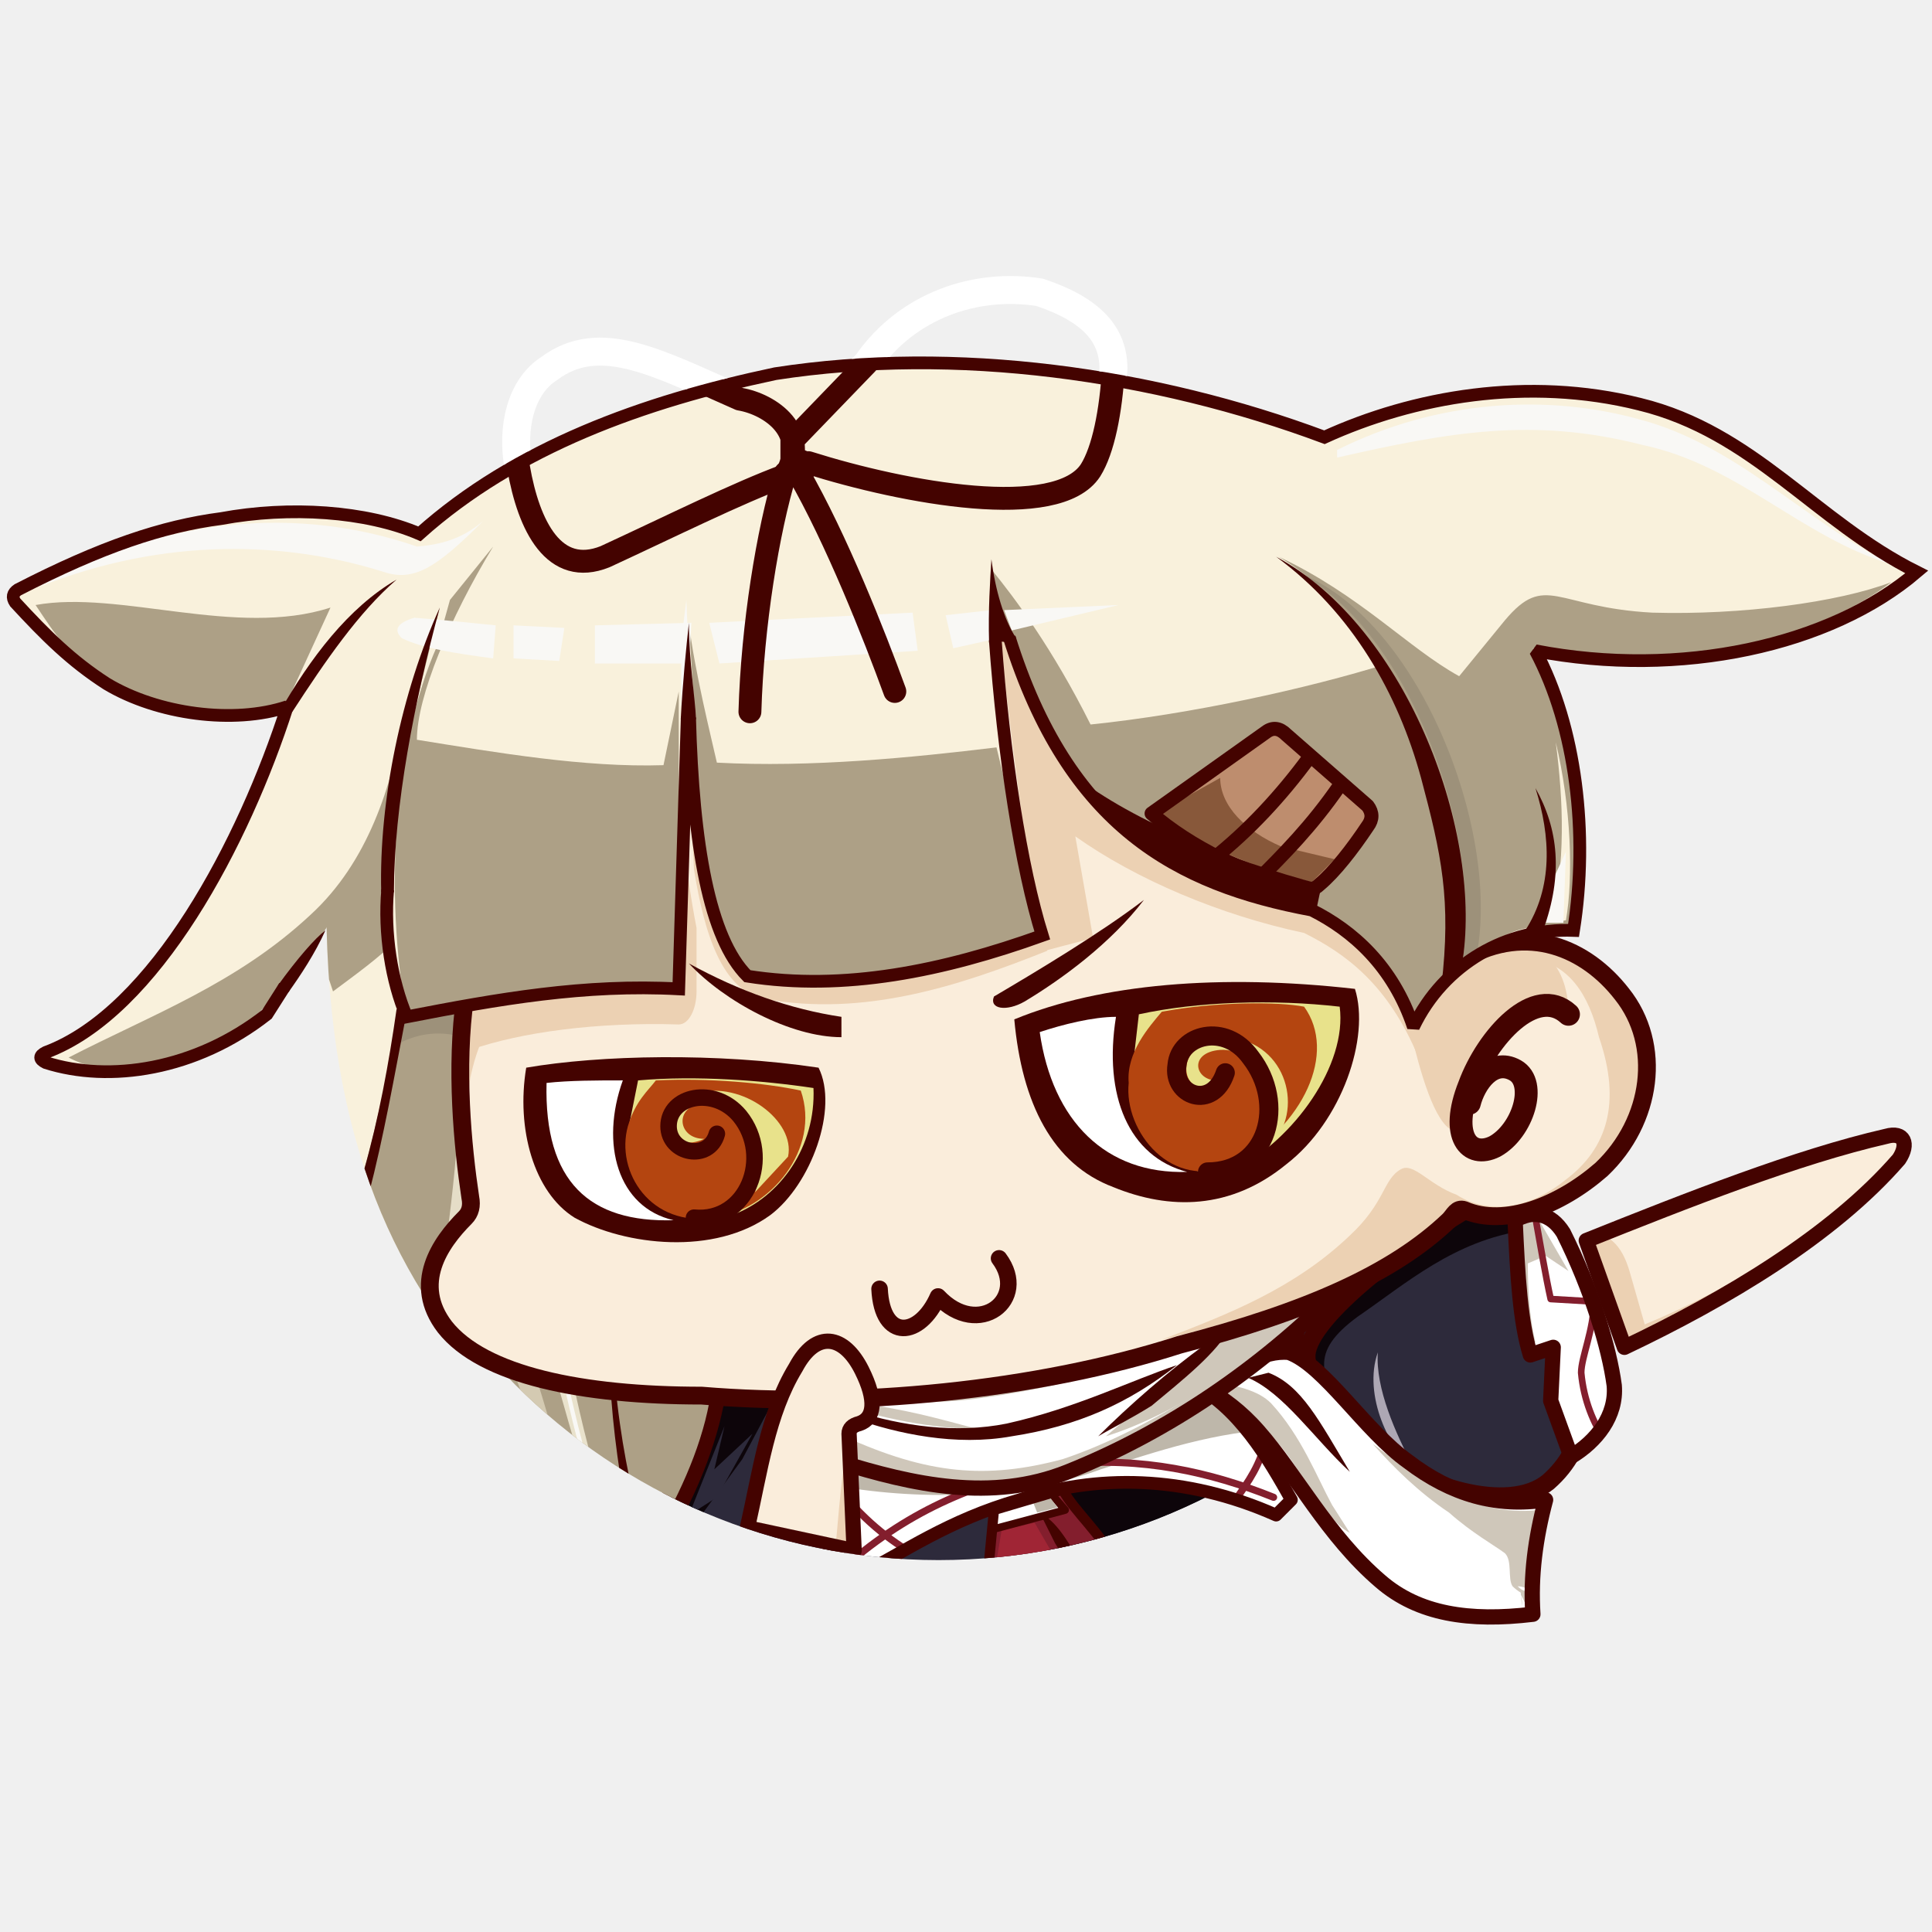
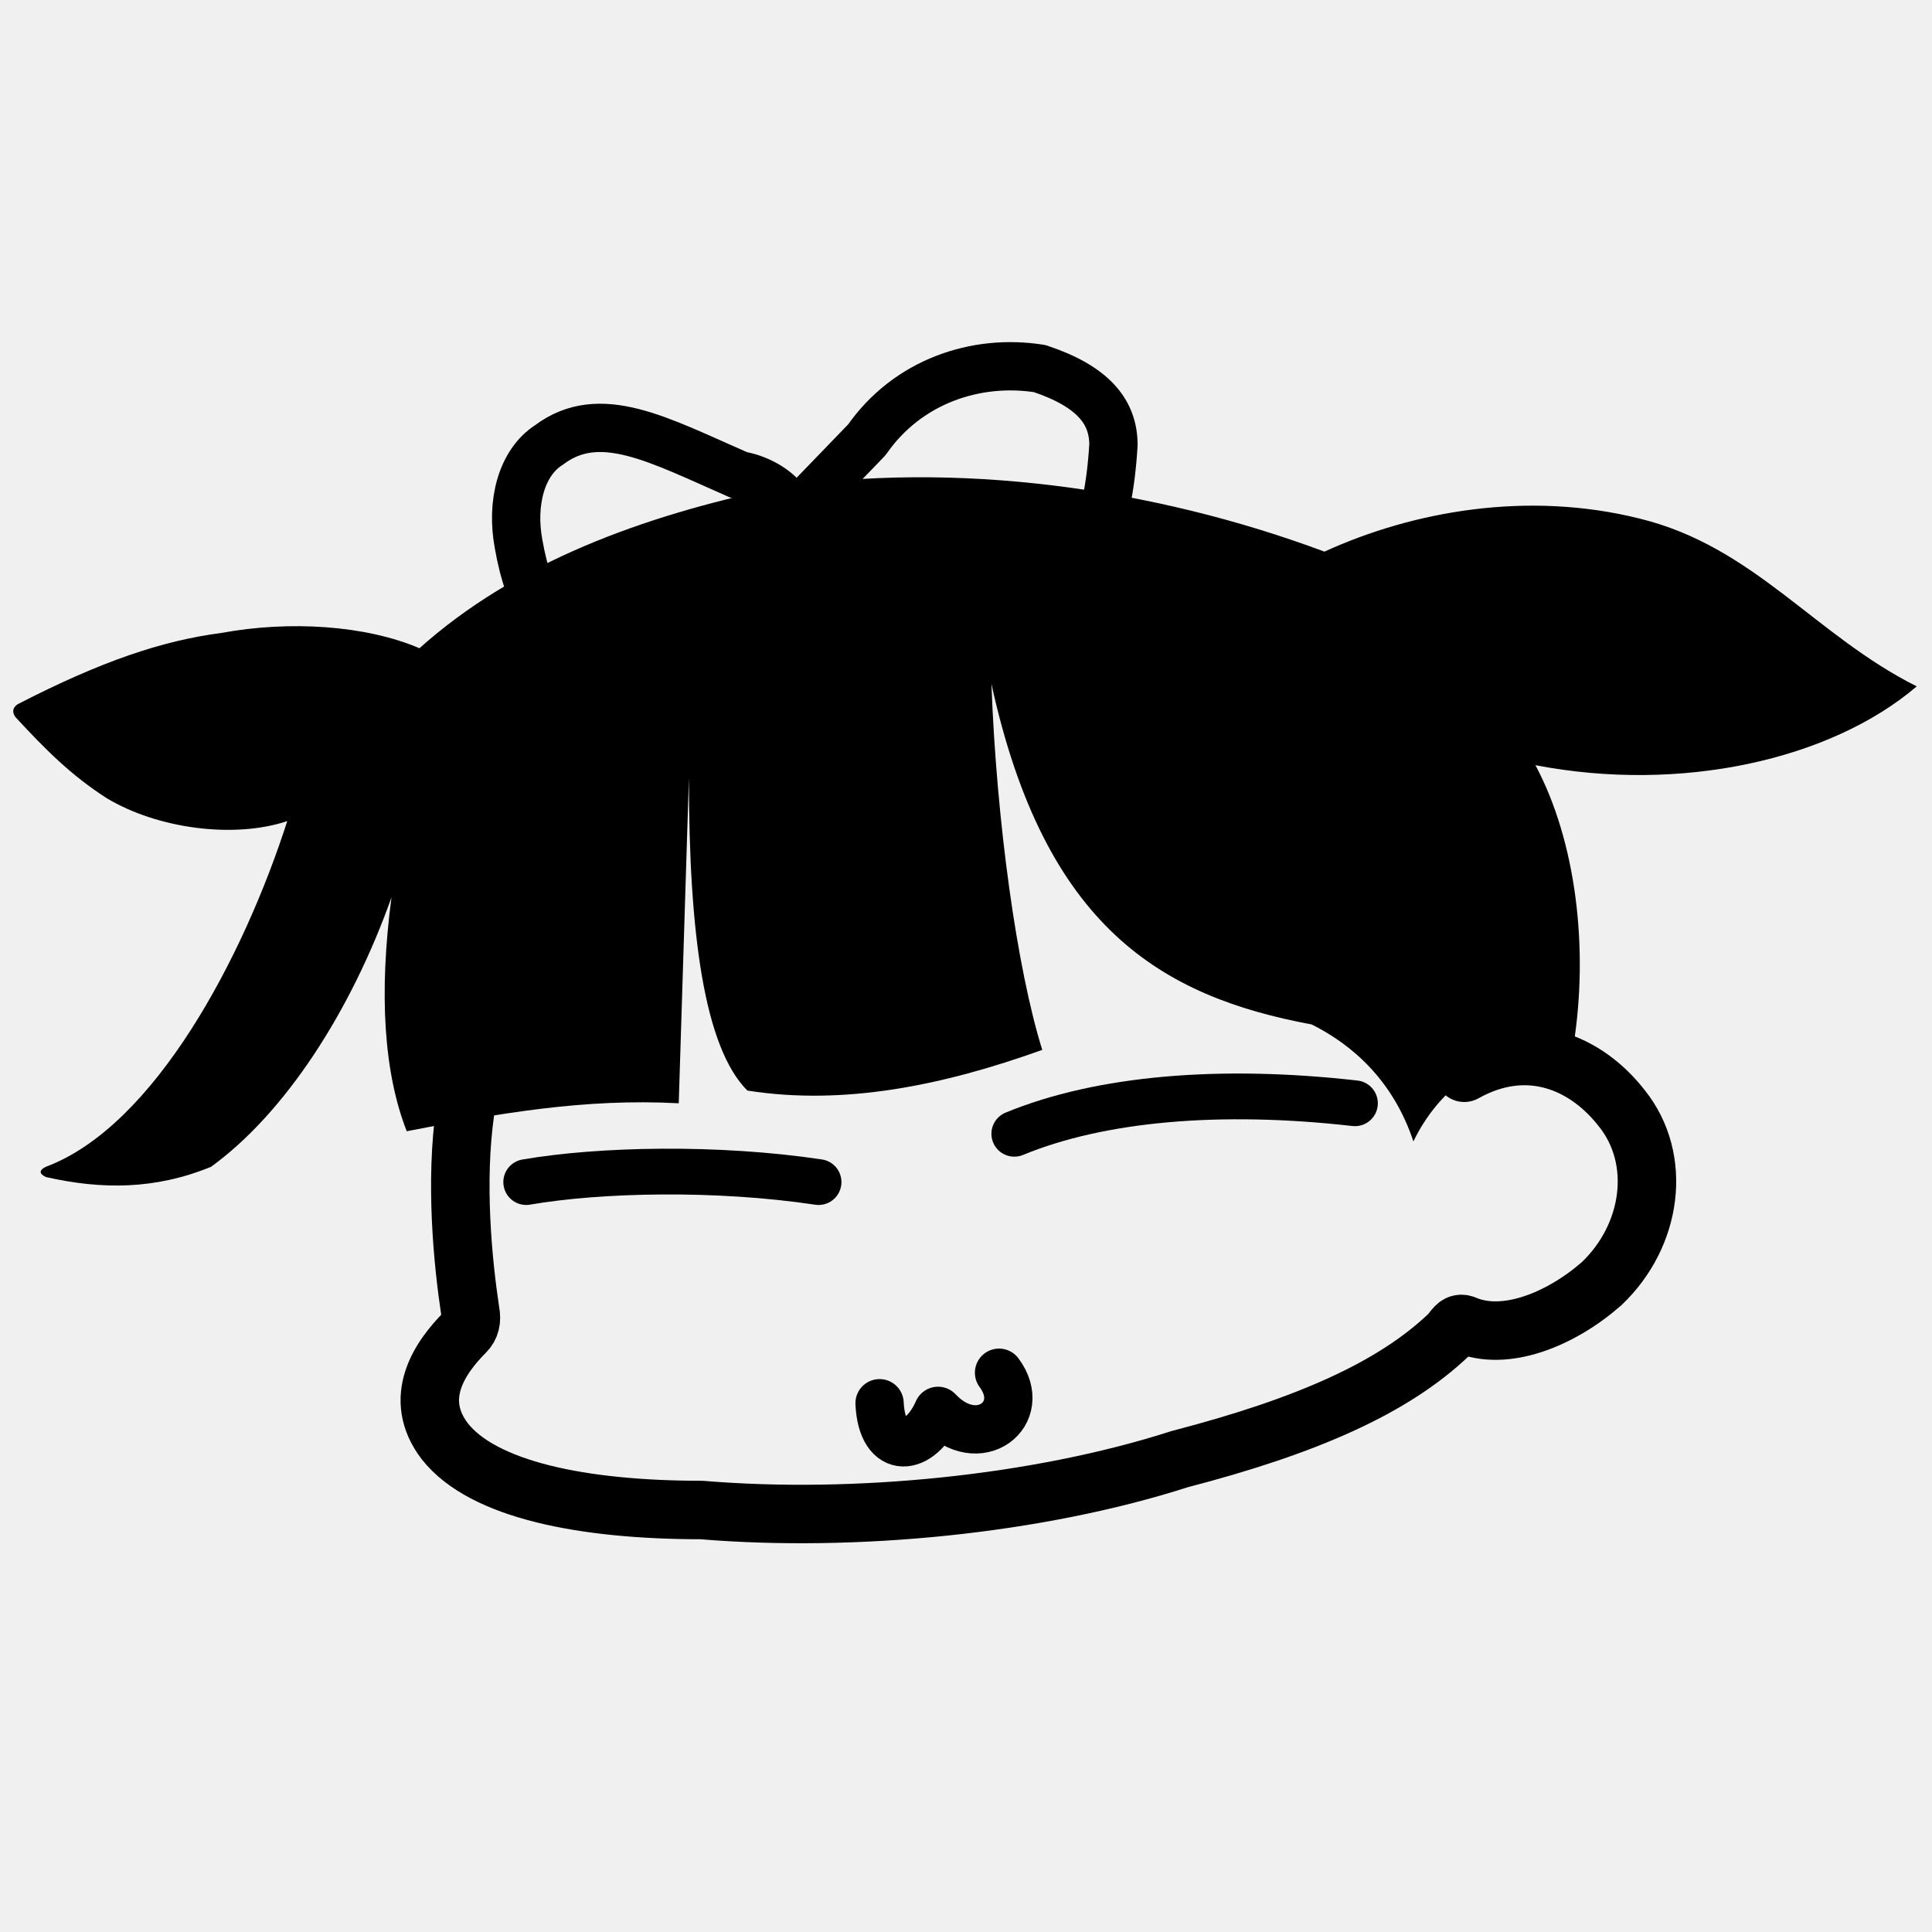
- <svg xmlns="http://www.w3.org/2000/svg" viewBox="0 0 760 760">
-   <defs>
-     <g id="bow-lines" fill="none" stroke-linejoin="round" stroke-linecap="round">
-       <path d="M309 187C319 170 303 159 291 157C259 143 236 130 216 145C205 152 201 168 204 184C208 207 218 227 238 219C264 207 290 194 309 187ZM313 172L341 143C357 120 384 111 409 115C430 122 438 132 438 145C437 162 434 177 429 185C416 205 356 194 318 182" />
-       <path d="M309 186C302 209 296 246 295 280M314 186C329 212 344 250 352 272" />
-     </g>
-     <mask id="bow-on-dark-frame" maskUnits="userSpaceOnUse" x="0" y="0" width="760" height="760">
-       <rect width="760" height="760" fill="#000" />
-       <circle cx="369.2" cy="378.2" r="336" fill="#fff" />
-       <use href="#hair-silhouette" fill="#000" stroke="#000" stroke-width="5" stroke-linejoin="round" />
-     </mask>
-     <path id="hair-contour" d="M112 388L105 399C77 421 43 426 18 418Q14 416 18 414C61 398 96 331 113 278C92 285 62 281 42 269C28 260 18 250 6 237Q4 234 7 232C40 215 64 207 87 204C114 199 144 201 165 210C203 176 253 158 305 147C376 136 454 147 521 172C556 156 601 148 645 159C690 170 714 205 754 225C720 254 661 267 604 256C620 286 625 328 619 366C593 365 568 379 556 404C548 380 532 366 516 358C462.9 348.1 420.33 325.24 397.038 250.783M391.521 251.739C394.778 296.969 401.7 341.44 410 368C371 382 332 390 294 384C279.04 369.04 272.598 332.397 271.268 282.248M270.34 282L267 389C230 387 196 393 160 400C154 386 151 367 152.5 350" />
-     <clipPath id="rear-hair-paint">
-       <path d="M131 300C121 408 140 474 176 523L206 541L209 419L210 280Z" />
-     </clipPath>
-     <path id="sleeve-fabric-silhouette" d="M580 474C597 470 604 480 609 493L619 529C626 549 625 569 609 583C593 596 558 584 543 571C528 558 514 542 514 534C513 520 550 491 580 474Z" />
-     <clipPath id="sleeve-fabric-paint">
-       <use href="#sleeve-fabric-silhouette" />
-     </clipPath>
-     <path id="torso-silhouette" d="M284 540C385 551 457 515 553 482L597 562L533 649L285 671L262 593Z" />
-     <clipPath id="torso-paint">
-       <use href="#torso-silhouette" />
-     </clipPath>
-     <path id="necktie-silhouette" d="M391 594L418 586C423 595 433 603 439 615L411 643L387 636Z" />
-     <clipPath id="necktie-paint">
-       <use href="#necktie-silhouette" />
-     </clipPath>
-     <path id="sailor-collar-silhouette" d="M327 564C367 575 407 574 443 558L468 544C487 553 499 574 508 590L502 596C466 580 431 580 401 590C373 598 355 611 339 619L326 609Z" />
-     <clipPath id="sailor-collar-paint">
-       <use href="#sailor-collar-silhouette" />
-     </clipPath>
-     <path id="raised-arm-silhouette" d="M624 488C664 472 707 455 742 447C749 445 751 450 747 456C721 486 679 511 639 530Z" />
-     <clipPath id="raised-arm-paint">
-       <use href="#raised-arm-silhouette" />
-     </clipPath>
-     <path id="sleeve-cuff-silhouette" d="M596 480C603 476 610 477 615 485C626 507 633 530 635 545C636 557 628 567 618 573L610 551L611 530L602 533C598 520 597 502 596 480Z" />
-     <clipPath id="sleeve-cuff-paint">
-       <use href="#sleeve-cuff-silhouette" />
-     </clipPath>
-     <path id="scarf-tail-silhouette" d="M474 546C486 538 497 531 507 532C521 537 537 563 554 575C571 588 589 593 608 590C604 605 602 620 603 635C578 638 558 635 543 622C522 604 510 580 495 563C488 555 481 550 474 546Z" />
-     <clipPath id="scarf-tail-paint">
-       <use href="#scarf-tail-silhouette" />
-     </clipPath>
-     <path id="neck-scarf-silhouette" d="M330 544C381 548 449 529 502 515L526 508C496 538 460 563 420 579C390 591 359 584 330 575Z" />
-     <clipPath id="neck-scarf-paint">
-       <use href="#neck-scarf-silhouette" />
-     </clipPath>
-     <path id="hair-silhouette" d="M7 232C40 215 64 207 87 204C114 199 144 201 165 210C203 176 253 158 305 147C376 136 454 147 521 172C556 156 601 148 645 159C690 170 714 205 754 225C720 254 661 267 604 256C620 286 625 328 619 366C593 365 568 379 556 404C548 380 532 366 516 358C457 347 411 320 390 224C392 278 400 336 410 368C371 382 332 390 294 384C277 367 271 322 271 261L267 389C230 387 196 393 160 400C151 377 149 346 154 308C138 353 112 393 83 414C61 423 40 423 18 418Q14 416 18 414C61 398 96 331 113 278C92 285 62 281 42 269C28 260 18 250 6 237Q4 234 7 232Z" />
-     <clipPath id="hair-paint">
-       <use href="#hair-silhouette" />
-     </clipPath>
-     <path id="hair-clip-silhouette" d="M453 320L498 288Q502 285 506 289L538 317Q541 321 538 325C532 334 525 343 519 348Q516 351 512 349C490 344 468 333 453 320Z" />
-     <clipPath id="hair-clip-paint">
-       <use href="#hair-clip-silhouette" />
-     </clipPath>
-     <path id="finger-silhouette" d="M294 601C299 579 302 556 313 538C321 523 332 525 339 539C345 551 344 558 338 560Q334 561 334 564L336 610Z" />
-     <clipPath id="finger-paint">
-       <use href="#finger-silhouette" />
-     </clipPath>
-     <path id="face-silhouette" d="M180 260C255 190 395 185 490 240C530 274 555 345 576 377C601 363 624 373 638 391C654 411 650 441 630 460C614 474 592 483 576 476C573 475 572 478 570 480C548 501 514 516 464 529C408 547 336 554 276 549C229 549 190 541 175 522C162 505 173 489 183 479Q186 476 185 471C182 451 179 420 183 392Z" />
-     <clipPath id="portrait-opening">
-       <circle cx="369.2" cy="378.2" r="235.5" />
-     </clipPath>
-     <clipPath id="collar-opening">
-       <circle cx="369.2" cy="378.2" r="235.5" />
-       <path d="M430 500H515V600H490L430 570Z" />
-     </clipPath>
-     <clipPath id="face-area">
-       <use href="#face-silhouette" />
-     </clipPath>
-   </defs>
-   <g id="character" stroke="#440300" stroke-linejoin="round" stroke-linecap="round">
-     <g id="uniform">
-       <g id="torso" clip-path="url(#portrait-opening)">
-         <use href="#torso-silhouette" fill="#2d2a3b" stroke="none" />
-         <g clip-path="url(#torso-paint)">
-           <path fill="#0d050a" stroke="none" d="M285 545L308 544L292 574L273 600L267 591ZM396 587L497 575L502 595L418 619Z" />
-           <path fill="#2d2a3b" stroke="none" d="M285 561L281 578L296 564L282 589L271 596Z" />
-           <g id="necktie">
-             <use href="#necktie-silhouette" fill="#831e2d" stroke="none" />
-             <g clip-path="url(#necktie-paint)">
-               <path fill="#a02535" stroke="none" d="M394 602L407 599L418 618L397 632L389 632Z" />
-               <path fill="#440300" stroke="none" d="M409 595C418 600 421 610 427 616L423 620L415 607Z" />
-               <path fill="#fff" stroke-width="3" d="M390 592L413 587L419 594L389 602Z" />
-               <path fill="#beb7aa" stroke="none" d="M406 590L413 589L416 593L408 595Z" />
-             </g>
-             <use href="#necktie-silhouette" fill="none" stroke="#440300" stroke-width="4" />
-           </g>
-         </g>
-         <use href="#torso-silhouette" fill="none" stroke="#440300" stroke-width="7" />
-       </g>
-       <g id="sailor-collar" clip-path="url(#collar-opening)">
-         <use href="#sailor-collar-silhouette" fill="#fff" stroke="none" />
-         <g clip-path="url(#sailor-collar-paint)">
-           <path id="scarf-on-collar-shadow" fill="#beb7aa" stroke="none" d="M330 567C365 579 404 578 436 565L468 548L505 562C478 563 455 571 433 578C406 588 369 591 332 585Z" />
-           <path fill="none" stroke="#831e2d" stroke-width="2.8" d="M331 587C341 599 351 607 364 614M335 614C361 592 388 582 419 576C449 573 476 579 501 589M498 566C496 576 491 583 486 590" />
-         </g>
-         <use href="#sailor-collar-silhouette" fill="none" stroke="#440300" stroke-width="5" />
-       </g>
-       <g id="raised-arm">
-         <use href="#raised-arm-silhouette" fill="#faeddb" stroke="none" />
-         <g clip-path="url(#raised-arm-paint)">
-           <path fill="#ecd1b3" stroke="none" d="M621 484C633 484 638 490 641 500L647 521C681 507 718 484 746 458C726 484 681 514 637 533Z" />
-         </g>
-         <use href="#raised-arm-silhouette" fill="none" stroke="#440300" stroke-width="6" />
-       </g>
-       <g id="right-sleeve">
-         <g id="sleeve-fabric">
-           <use href="#sleeve-fabric-silhouette" fill="#2d2a3b" stroke="none" />
-           <g clip-path="url(#sleeve-fabric-paint)">
-             <path fill="#0d050a" stroke="none" d="M577 479L595 476L600 484C572 488 553 505 534 518C515 532 519 541 531 559C516 546 508 537 514 529C532 507 555 490 577 479Z" />
-             <path fill="#ada7b4" stroke="none" d="M542 532C536 549 547 571 556 577C549 564 541 546 542 532Z" />
-           </g>
-           <use href="#sleeve-fabric-silhouette" fill="none" stroke="#440300" stroke-width="7" />
-         </g>
-         <g id="sleeve-cuff">
-           <use href="#sleeve-cuff-silhouette" fill="#fff" stroke="none" />
-           <g clip-path="url(#sleeve-cuff-paint)">
-             <path fill="#cfc7ba" stroke="none" d="M597 481L606 481L617 500L608 494L601 497C601 509 602 520 604 528L600 530Z" />
-             <path fill="none" stroke="#831e2d" stroke-width="2.6" d="M604 479C606 490 608 502 610 511L627 512C627 523 622 534 622 540C623 551 627 560 631 566" />
-           </g>
-           <use href="#sleeve-cuff-silhouette" fill="none" stroke="#440300" stroke-width="6" />
-         </g>
-       </g>
-       <path id="collar-root-contact" fill="#440300" stroke="none" d="M505 529L514 521L511 533Z" />
-       <g id="scarf-tail">
-         <use href="#scarf-tail-silhouette" fill="#fff" stroke="none" />
-         <g clip-path="url(#scarf-tail-paint)">
-           <path id="scarf-tail-root-shadow" fill="#cfc7ba" stroke="none" d="M474 543C487 545 495 547 500 552C512 565 518 581 524 592L531 603C525 600 519 591 511 579C501 563 489 553 477 549Z" />
-           <path id="sleeve-on-scarf-shadow" fill="#cfc7ba" stroke="none" d="M540 568C548 577 558 587 570 595C579 603 588 608 592 611C595 614 593 621 595 624Q598 627 602 628L605 594C579 597 556 580 540 568Z" />
-           <path id="scarf-tip-turnback" fill="#cfc7ba" stroke="none" d="M598 615C598 622 598 628 599 633L606 634L607 605Z" />
-           <path id="scarf-tip-fold-shade" fill="#beb7aa" stroke="none" d="M604 615C601 622 602 628 601 634L606 634L607 611Z" />
-           <path id="scarf-tip-open-crease" fill="#fff" stroke="none" d="M597 624C599 624 601 625 603 626C600 626 599 626 597 624ZM598 627C599 630 599 632 598 633L602 633C600 632 600 630 598 627Z" />
-           <path id="scarf-tail-crease" fill="#440300" stroke="none" d="M491 542C505 548 517 566 531 579C519 559 512 545 499 540Z" />
-         </g>
-         <use href="#scarf-tail-silhouette" fill="none" stroke="#440300" stroke-width="6" />
-       </g>
-       <g id="neck-scarf">
-         <use href="#neck-scarf-silhouette" fill="#fff" stroke="none" />
-         <g clip-path="url(#neck-scarf-paint)">
-           <path id="chin-cast-shadow" fill="#cfc7ba" stroke="none" d="M327 541C374 548 433 534 491 518L478 527C443 539 407 548 377 551C363 552 350 552 337 552C355 554 369 558 384 562C362 562 342 556 327 552Z" />
-           <path fill="#cfc7ba" stroke="none" d="M332 565C365 580 388 582 418 574C454 562 490 536 519 515C489 547 450 572 420 582C390 593 358 582 332 576Z" />
-           <path fill="#fff" stroke="none" d="M333 560C358 569 381 574 404 568C442 555 479 531 510 518C480 542 451 560 419 572C388 582 359 573 333 565Z" />
-           <path id="neck-scarf-diagonal-shadow" fill="#cfc7ba" stroke="none" d="M484 522L518 514C496 533 464 556 435 565C453 550 472 532 484 522Z" />
-           <path id="neck-scarf-crease" fill="#440300" stroke="none" d="M336 555C355 561 376 564 396 560C423 554 445 543 463 537C444 552 424 561 398 565C376 569 353 564 336 558Z" />
-           <path id="neck-scarf-diagonal-crease" fill="#440300" stroke="none" d="M432 565C444 553 460 539 474 529L484 522C479 532 465 543 453 553C445 558 437 562 432 565Z" />
-           <path fill="none" stroke-width="5" d="M330 575C359 584 390 591 420 579C460 563 496 538 526 508" />
-         </g>
-         <use href="#neck-scarf-silhouette" fill="none" stroke="#440300" stroke-width="6" />
-       </g>
-     </g>
-     <g id="rear-hair" stroke="none">
-       <path fill="#f9f1dc" d="M131 300C121 408 140 474 176 523L206 541L209 419L210 280Z" />
-       <g clip-path="url(#rear-hair-paint)">
-         <path id="side-tuft-cast-shadow" fill="#ada086" d="M131 300L160 280L158 368C149 377 139 384 131 390L124 369Z" />
-         <path fill="#ada086" d="M158 398C153 418 149 440 143 461C149 487 159 509 177 526L190 526L190 480C183 453 180 422 183 394Z" />
-         <path id="rear-lock-turning-plane" fill="#e5ddc7" d="M181 431C180 451 178 470 176 485L183 478C182 461 180 445 181 431Z" />
-         <path id="rear-lock-contact-shadow" fill="#9d917a" d="M159 397C168 394 178 393 184 394L182 408C172 405 163 407 156 411Z" />
-         <path id="left-rear-lock-seam" fill="#440300" d="M156 397C153 418 149 440 143 461L145 470C151 447 155 424 160 398Z" />
-       </g>
-       <g id="lower-hair-locks" clip-path="url(#portrait-opening)">
-         <path fill="#ada086" d="M186 520C216 540 259 547 282 545L258 623L207 595Z" />
-         <path fill="#d4cab2" d="M199 532L209 536C215 554 219 570 224 584L219 583C211 564 205 547 199 532Z" />
-         <path fill="#e9e2cc" d="M218 540L225 542C229 560 233 578 240 596L235 593C227 574 223 556 218 540Z" />
-         <path fill="#f9f8f5" d="M221 541L223 542C227 560 231 577 237 591L235 590C228 573 225 558 221 541Z" />
-         <path fill="#440300" d="M242 544C244 566 248 585 252 600L248 601C244 584 241 562 240 543Z" />
-         <path id="lower-rear-lock-edge" fill="#440300" d="M280 545C278 563 270 583 259 602L263 607C275 586 283 566 286 545Z" />
-       </g>
-     </g>
-     <g id="face">
-       <use href="#face-silhouette" fill="#faeddb" stroke="none" />
-       <g id="face-shading" clip-path="url(#face-area)">
-         <path id="ear-under-hair-plane" fill="#ecd1b3" stroke="none" d="M553 398C568 379 588 369 607 375C614 380 617 389 617 399C600 389 583 408 578 430C575 441 573 447 569 443C562 436 557 415 553 398Z" />
-         <path id="ear-shadow" fill="#ecd1b3" stroke="none" d="M559 411C566 390 584 374 602 377C617 379 625 391 629 408C638 434 632 452 616 464C600 477 584 477 573 470C562 466 556 457 551 460C544 464 545 473 531 486C509 507 483 517 457 527C511 514 552 497 573 475C593 483 615 474 630 460C650 441 654 411 638 391C624 373 601 363 576 377Z" />
-         <g id="bang-cast-shadows" fill="#ecd1b3" stroke="none">
-           <path d="M178 388C208 381 242 378 265 382L267 313C269 336 272 355 274 365L274 390C274 397 271 403 267 403C235 402 205 406 185 413L180 418Z" />
-           <path d="M183 396C188 395 194 395 199 396C192 403 188 410 185 424C182 445 184 464 188 476L184 478C178 453 177 422 183 396Z" />
-           <path id="central-bang-cast-shadow" d="M271 300C273 339 281 370 294 384C332 390 371 382 410 368L412 374C377 388 340 400 301 393C284 390 277 367 273 342Z" />
-           <path id="swept-bang-cast-shadow" d="M390 224C411 320 457 347 516 358C532 366 548 380 556 404L558 416C546 387 529 375 513 367C480 360 447 346 423 329L430 369L411 374C404 344 398 290 390 224Z" />
-         </g>
-       </g>
-       <path fill="none" stroke-width="9" d="M617 399C604 387 585 408 578 427C570 447 578 456 588 451C599 445 605 426 596 421C587 416 580 426 578 434" />
-       <use href="#face-silhouette" fill="none" stroke="#440300" stroke-width="7" />
-     </g>
-     <g id="hair">
-       <use href="#hair-silhouette" fill="#f9f1dc" stroke="none" />
-       <path id="side-tuft-inner-shade" fill="#ada086" stroke="none" d="M27 416C60 399 93 387 122 360C145 339 154 309 159 282L173 239L156 308C140 353 114 393 83 414C61 423 40 423 27 416Z" />
-       <g clip-path="url(#hair-paint)">
-         <path fill="#ada086" stroke="none" d="M14 238C47 232 93 251 130 239L113 276C83 286 60 277 43 269C27 258 22 250 14 238Z" />
-         <path fill="#ada086" stroke="none" d="M172 254L177 236L194 215C177 243 164 274 164 291C195 296 230 302 261 301L267 272L267 389C230 387 196 393 160 400C151 351 155 292 172 254Z" />
-         <path fill="#ada086" stroke="none" d="M271 245C273 263 280 291 282 300C319 302 359 298 392 294L410 368C371 382 332 390 294 384C277 367 273 313 273 277Z" />
-         <path fill="#ada086" stroke="none" d="M390 224C399 235 414 255 429 285C468 281 514 271 546 261C568 299 575 341 575 387L556 404C548 380 532 366 516 358C457 347 411 320 390 224Z" />
-         <path id="right-rear-lock-shadow" fill="#ada086" stroke="none" d="M503 219C535 234 554 255 574 266L592 244C608 225 612 239 650 241C685 242 723 237 744 229C718 249 665 266 603 255C618 284 623 328 617 366C594 360 581 374 570 389C579 322 550 247 503 219Z" />
-         <path fill="#f9f1dc" stroke="none" d="M612 292C618 317 619 345 616 362L610 363C616 340 615 315 612 292Z" />
-         <path id="right-lock-contact-shadow" fill="#9d917a" stroke="none" d="M510 225C554 247 584 329 575 380L581 375C590 326 558 243 510 225Z" />
-         <path fill="#f9f8f5" stroke="none" d="M15 231C65 203 118 199 164 215C177 214 184 210 190 205C172 223 163 229 151 225C113 213 65 211 15 231Z" />
-         <path fill="#f9f8f5" stroke="none" d="M526 177C566 157 609 155 645 165C683 175 710 205 744 222C708 211 684 183 646 175C603 164 570 170 526 180Z" />
-         <path fill="#f9f8f5" stroke="none" d="M163 243C176 244 185 245 195 246L194 259C179 257 166 255 158 251Q153 246 163 243ZM202 246L222 247L220 260L202 259ZM234 246L272 245L271 261L234 261ZM279 245L359 241L361 256L283 261ZM372 242L390 240L393 251L375 255ZM395 240L440 238L398 248Z" />
-         <path fill="#f9f8f5" stroke="none" d="M268 252L270 236L271 260L268 278ZM610 348L616 335L615 363L608 363Z" />
-         <path fill="#440300" stroke="none" d="M156 228C137 239 122 259 110 280L115 280C128 260 141 241 156 228ZM604 310C610 329 611 349 600 366L607 366C615 344 613 326 604 310Z" />
-         <path id="right-lock-seam" fill="#440300" stroke="none" d="M502 219C532 241 550 273 559 306C567 336 571 354 567 388L575 380C584 329 554 247 502 219Z" />
-       </g>
-       <use href="#hair-contour" fill="none" stroke="#440300" stroke-width="5" stroke-linecap="butt" stroke-linejoin="miter" stroke-miterlimit="2" />
-       <path id="bang-tapered-tips" fill="#440300" stroke="none" d="M267.78 283C268.5 269 270 254 271 245C271 260 273.5 275 273.8 283ZM389.08 252.8C388.7 240 389.5 228 390 220C391.5 232 395 244 399.73 251L394.95 252.5L394.08 252.4Z" />
-       <path id="side-lock-open-contours" fill="#440300" stroke="none" d="M149.96 351C149 315 158 272 173 239C163 276 155 317 154.96 351ZM109.28 387.7C117 377 124 369 128 366C124 375 118 384 113.48 390.3Z" />
-     </g>
-     <g id="hair-clip">
-       <use href="#hair-clip-silhouette" fill="#be8d6e" stroke="none" />
-       <g clip-path="url(#hair-clip-paint)">
-         <path fill="#88583a" stroke="none" d="M455 320L480 306C480 317 490 327 504 333L525 338L516 347C491 341 470 331 455 320Z" />
-         <path fill="none" stroke-width="5.5" stroke-linecap="butt" d="M515 298C504 313 491 327 477 338M527 309C516 325 505 336 494 347" />
-       </g>
-       <use href="#hair-clip-silhouette" fill="none" stroke="#440300" stroke-width="5.5" />
-     </g>
-     <path id="clip-overlap" fill="#440300" stroke="none" d="M420 303C443 322 482 338 520 348Q519 352 518 357C480 352 446 338 420 303Z" />
-     <g id="bow" fill="none">
-       <use href="#bow-lines" stroke="#440300" stroke-width="9" />
-       <use href="#bow-lines" stroke="#fff" stroke-width="11" mask="url(#bow-on-dark-frame)" />
-       <path fill="#440300" stroke="none" d="M307 173L321 179L320 188L307 192Z" />
-     </g>
-     <g id="eyebrows" fill="#440300" stroke="none">
-       <path d="M271 379C291 390 311 397 331 400L331 408C311 408 285 394 271 379Z" />
-       <path d="M450 354C437 371 418 385 403 394C396 398 389 397 391 392C408 382 433 367 450 354Z" />
-     </g>
-     <g id="eyes" stroke="none">
-       <path fill="#440300" d="M207 420C236 415 282 414 322 420C330 436 319 466 303 478C281 494 246 490 226 479C210 469 203 444 207 420Z" />
-       <path fill="#fff" d="M215 426C224 425 235 425 245 425C236 450 243 475 265 480C232 481 214 465 215 426Z" />
-       <path fill="#e8e28b" d="M251 425C274 423 300 425 320 428C321 451 307 471 288 478C265 483 245 465 247 445Z" />
-       <path fill="#b44510" d="M258 425C279 424 301 426 315 429C323 452 303 476 281 479C256 483 242 461 247 443C250 433 255 429 258 425Z" />
-       <path fill="#e8e28b" d="M274 430C292 425 313 441 310 455L297 469C303 450 293 433 278 434C265 434 266 448 277 448C264 454 260 440 268 434Z" />
-       <path fill="none" stroke="#440300" stroke-width="6.5" d="M273 479C294 481 304 455 291 439C281 427 263 431 263 443C263 454 279 457 282 446" />
-       <path fill="#440300" d="M399 401C433 387 480 383 533 389C539 408 528 441 506 458C484 476 460 476 438 467C414 458 402 434 399 401Z" />
-       <path fill="#fff" d="M409 406C418 403 430 400 439 400C434 431 444 455 467 461C435 462 414 441 409 406Z" />
-       <path fill="#e8e28b" d="M448 399C471 394 501 393 527 396C530 419 509 448 486 460C463 467 443 445 445 425Z" />
-       <path fill="#b44510" d="M457 398C478 394 503 394 513 396C526 414 513 443 485 458C461 469 442 445 444 426C443 414 452 404 457 398Z" />
-       <path fill="#e8e28b" d="M479 408C504 407 513 433 502 448L491 456C505 433 494 412 480 413C467 414 470 426 480 425C468 434 462 419 471 412Z" />
-       <path fill="none" stroke="#440300" stroke-width="7.5" d="M475 461C499 461 506 434 492 416C482 402 464 407 463 419C461 431 477 437 482 422" />
-     </g>
-     <path id="mouth" fill="none" stroke-width="6.5" d="M346 507C347 528 362 526 369 510C385 527 405 511 393 495" />
-     <g id="finger" clip-path="url(#portrait-opening)">
-       <use href="#finger-silhouette" fill="#faeddb" stroke="none" />
-       <g clip-path="url(#finger-paint)">
-         <path fill="#ecd1b3" stroke="none" d="M335 562C331 575 330 596 328 616L340 616L340 559Z" />
-       </g>
-       <use href="#finger-silhouette" fill="none" stroke="#440300" stroke-width="6" />
-     </g>
+ <svg xmlns="http://www.w3.org/2000/svg" width="40" height="40" viewBox="0 80 760 510">
+   <g fill="none" stroke="#000" stroke-linecap="round" stroke-linejoin="round">
+     <path d="M180 260C255 190 395 185 490 240C530 274 555 345 576 377C601 363 624 373 638 391C654 411 650 441 630 460C614 474 592 483 576 476C573 475 572 478 570 480C548 501 514 516 464 529C408 547 336 554 276 549C229 549 190 541 175 522C162 505 173 489 183 479Q186 476 185 471C182 451 179 420 183 392Z" stroke-width="23" />
+     <path d="M207 420C236 415 282 414 322 420" stroke-width="18" />
+     <path d="M399 401C433 387 480 383 533 389" stroke-width="18" />
+     <path d="M346 507C347 528 362 526 369 510C385 527 405 511 393 495" stroke-width="19" />
+   </g>
+   <path d="M7 232C40 215 64 207 87 204C114 199 144 201 165 210C203 176 253 158 305 147C376 136 454 147 521 172C556 156 601 148 645 159C690 170 714 205 754 225C720 254 661 267 604 256C620 286 625 328 619 366C593 365 568 379 556 404C548 380 532 366 516 358C457 347 411 320 390 224C392 278 400 336 410 368C371 382 332 390 294 384C277 367 271 322 271 261L267 389C230 387 196 393 160 400C151 377 149 346 154 308C138 353 112 393 83 414C61 423 40 423 18 418Q14 416 18 414C61 398 96 331 113 278C92 285 62 281 42 269C28 260 18 250 6 237Q4 234 7 232Z" fill="#000" />
+   <g transform="translate(0 -15)" fill="none" stroke="#000" stroke-width="19" stroke-linecap="round" stroke-linejoin="round">
+     <path d="M309 187C319 170 303 159 291 157C259 143 236 130 216 145C205 152 201 168 204 184C208 207 218 227 238 219C264 207 290 194 309 187ZM313 172L341 143C357 120 384 111 409 115C430 122 438 132 438 145C437 162 434 177 429 185C416 205 356 194 318 182" />
+     <path d="M309 186C302 209 296 246 295 280M314 186C329 212 344 250 352 272" />
  </g>
</svg>
